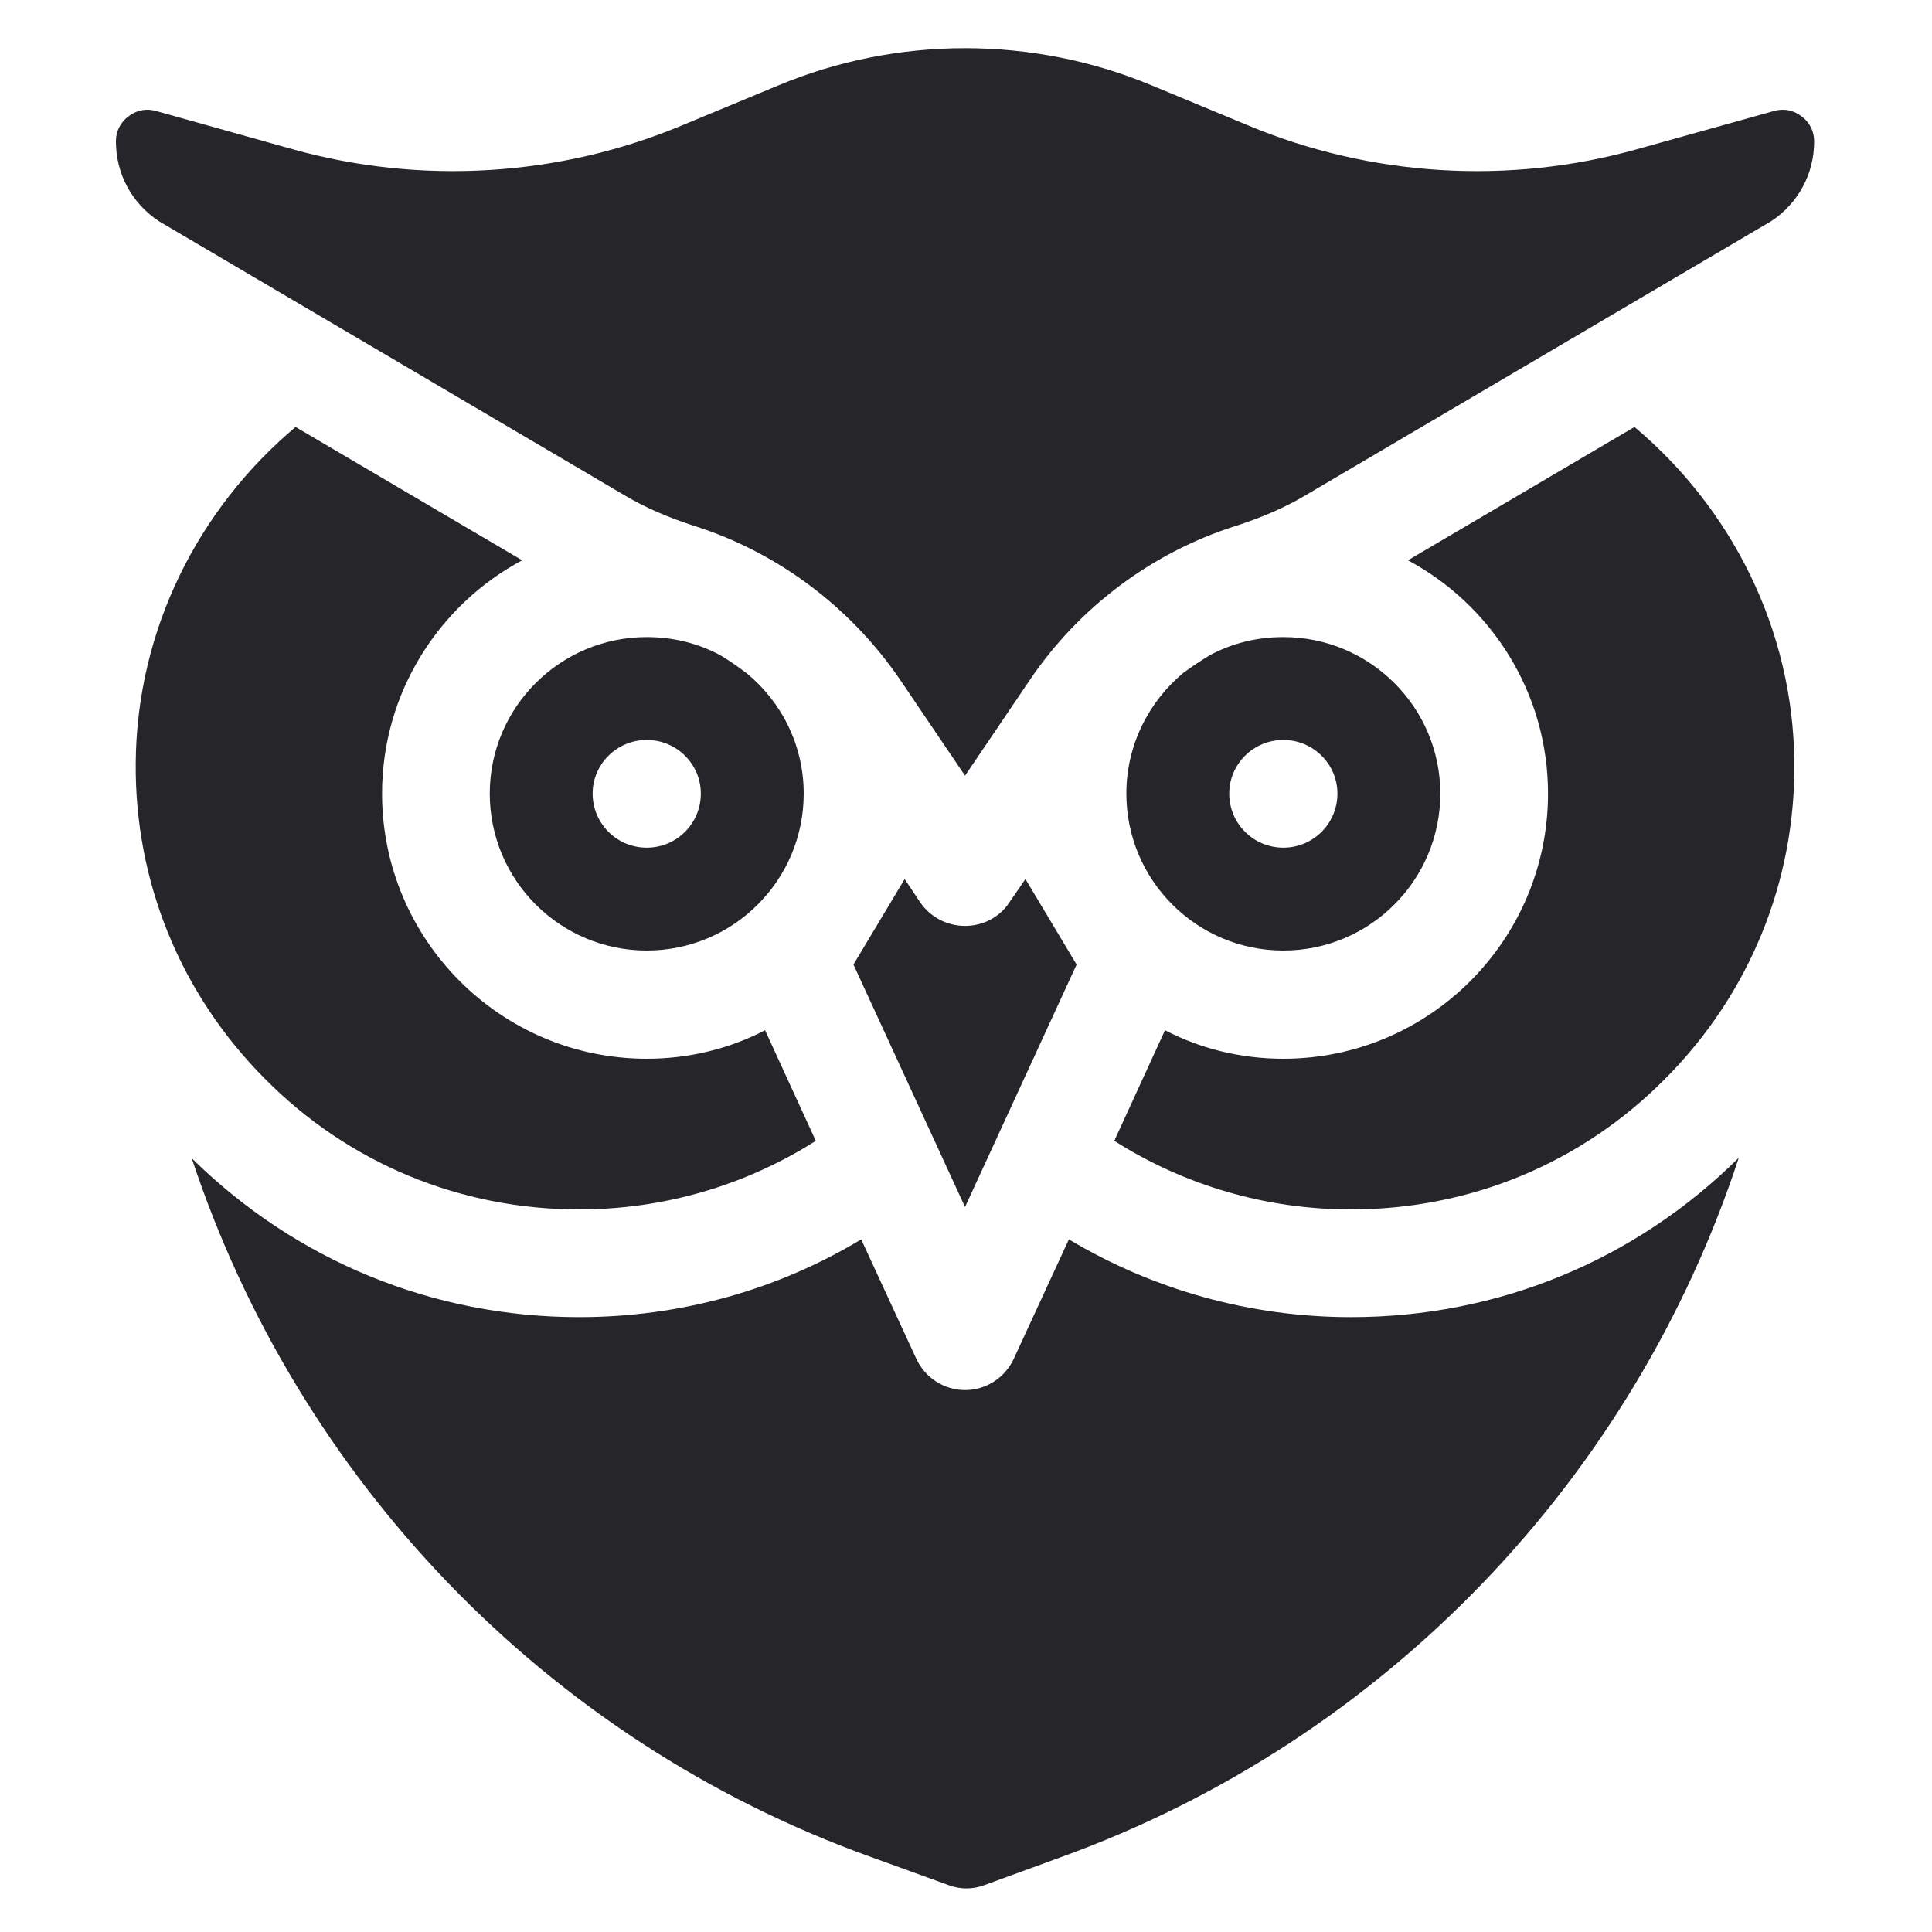
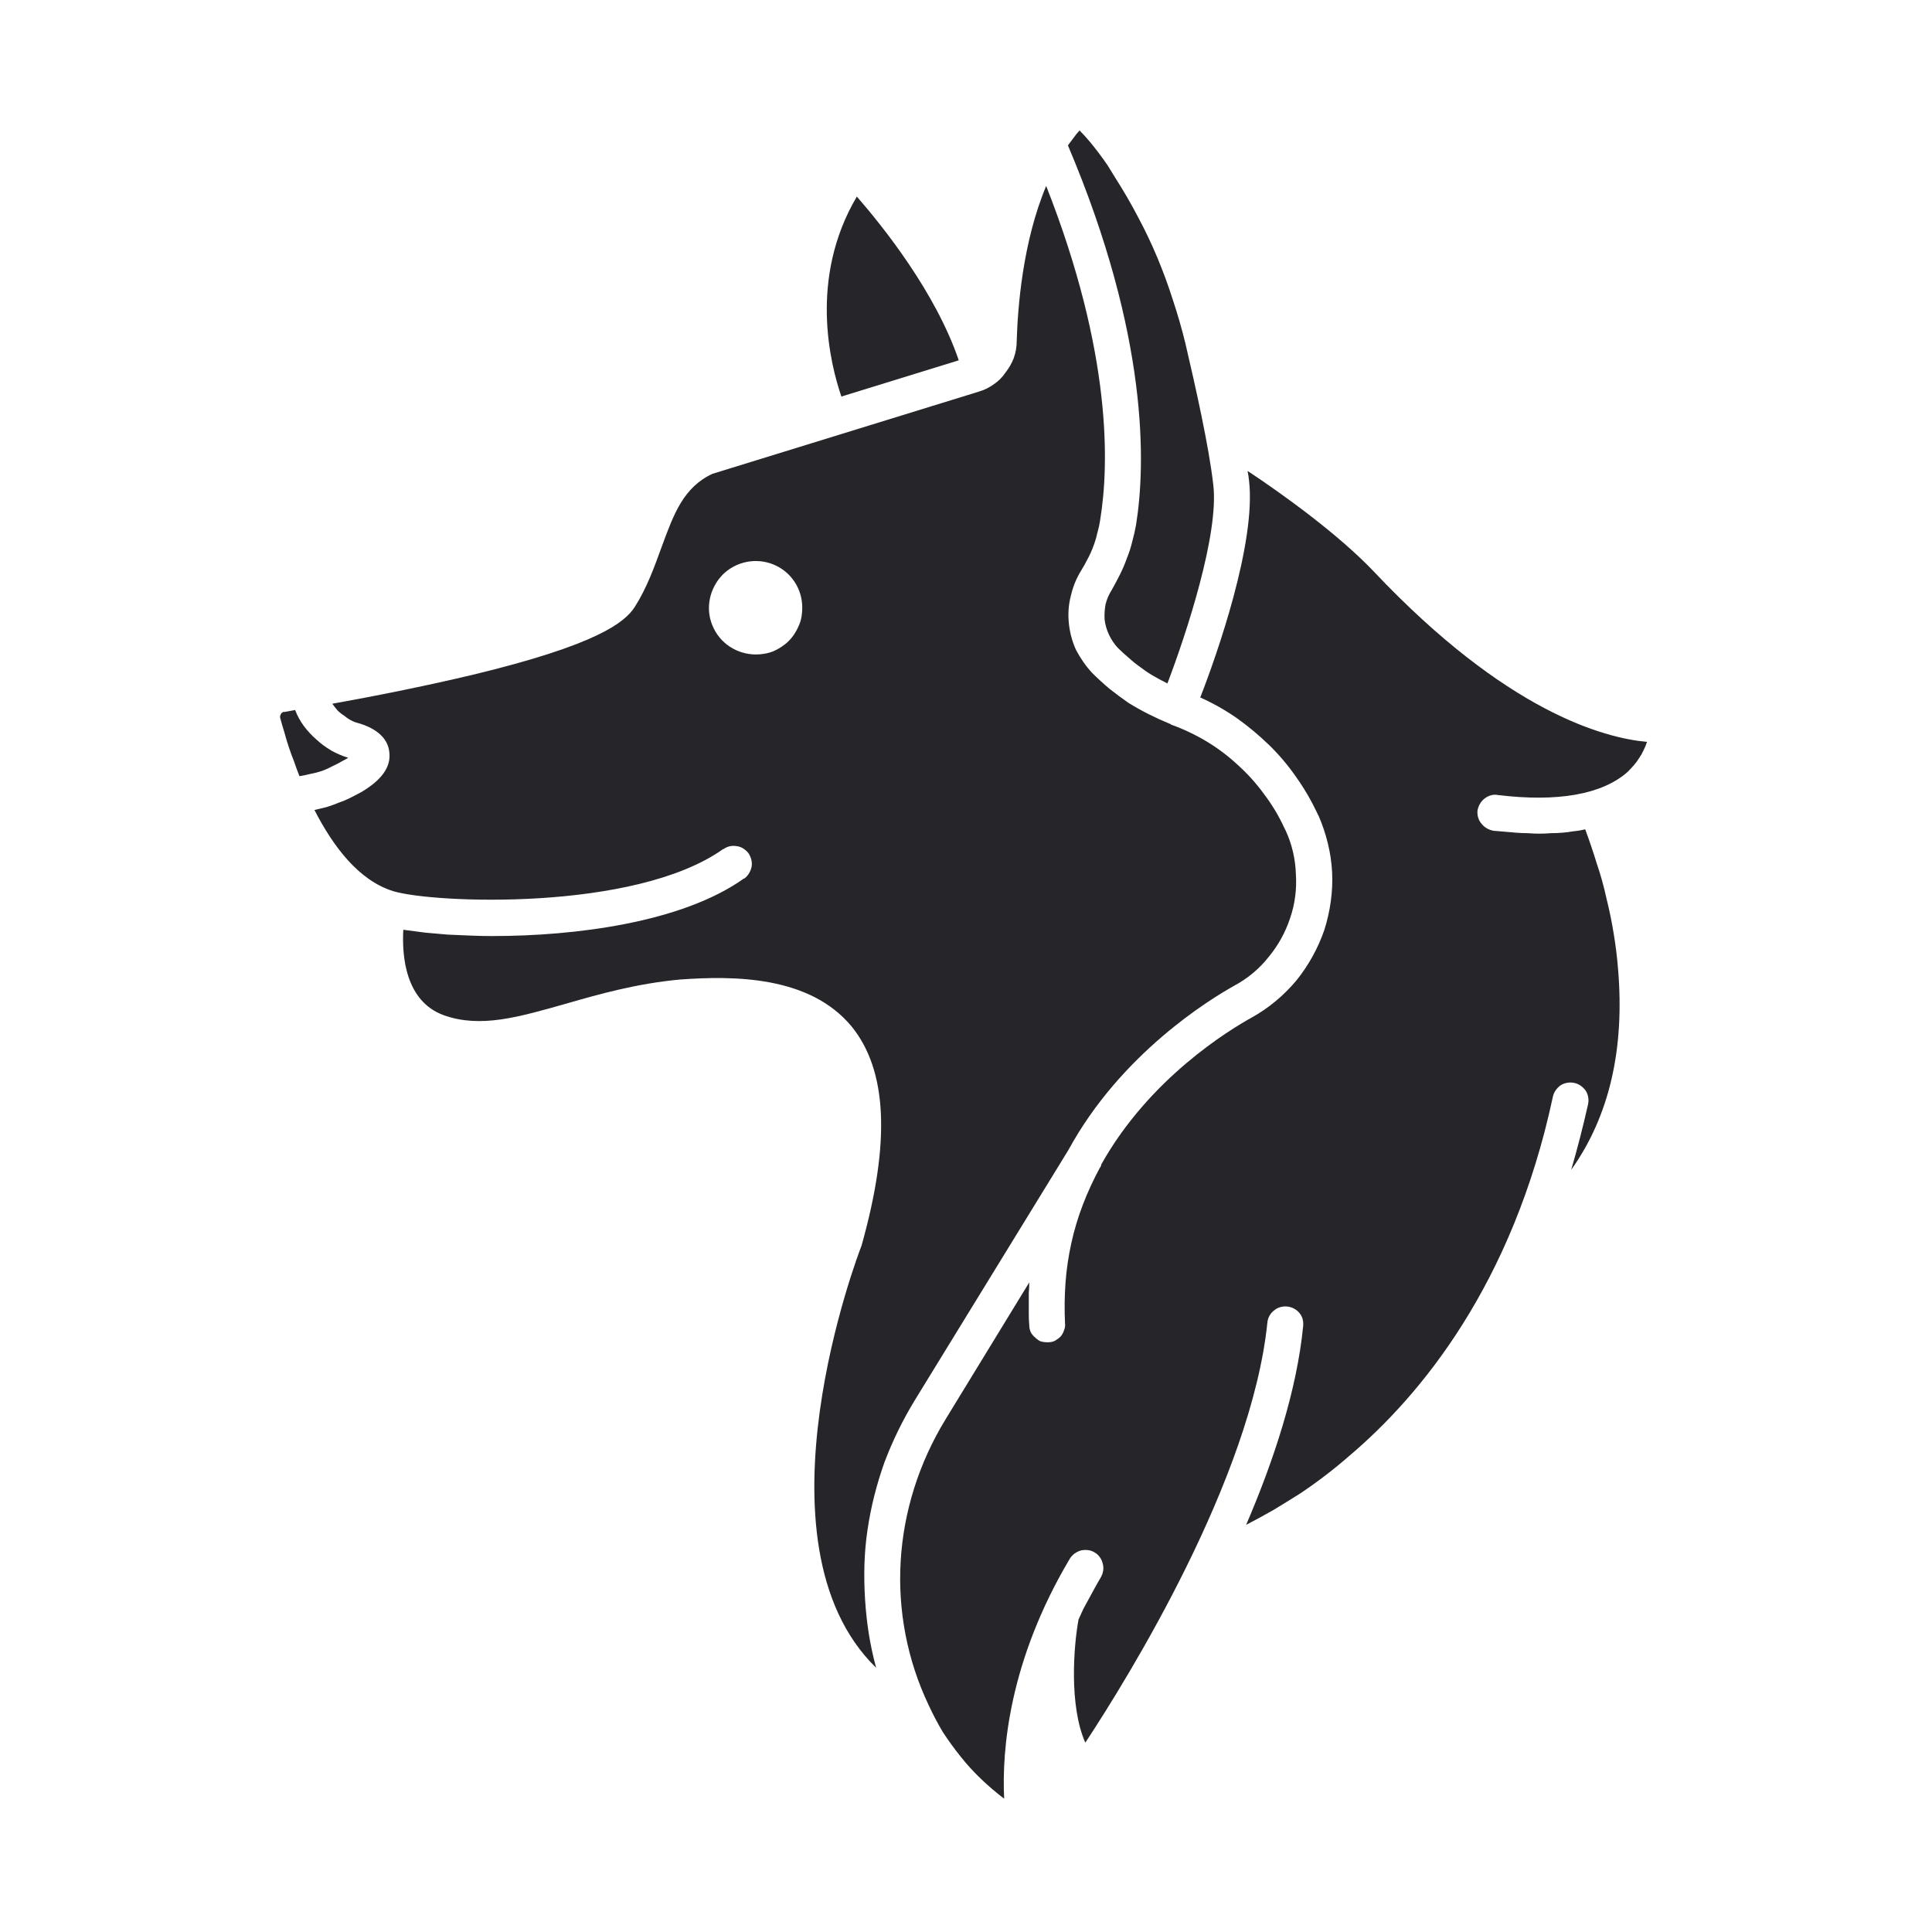
<svg xmlns="http://www.w3.org/2000/svg" version="1.2" viewBox="0 0 400 400" width="400" height="400">
  <style>
		.s0 { fill: #000000 } 
	</style>
  <filter id="f0">
    <feFlood flood-color="#28282b" flood-opacity="1" />
    <feBlend mode="normal" in2="SourceGraphic" />
    <feComposite in2="SourceAlpha" operator="in" />
  </filter>
  <g id="Folder 1" filter="url(#f0)">
-     <path id="Layer" class="s0" d="m219.4 384.6c67.7-24.4 118.9-78.8 140.6-144.9-21.5 21.3-49.9 33-80.3 33-20.9 0-41-5.7-58.4-16.1l-11.4 24.7c-1.8 3.9-5.7 6.5-10.1 6.5-4.4 0-8.3-2.6-10.1-6.5l-11.4-24.7c-17.4 10.5-37.5 16.1-58.4 16.1-30.3 0-58.7-11.7-80.2-32.9 21.8 66 73 120.4 140.7 144.7l16 5.8c2.4 0.9 5 0.9 7.4 0z" />
-     <path id="Layer" class="s0" d="m320.5 164.3c0 30.3-24.6 54.9-54.8 54.9-8.8 0-17.2-2.1-24.5-5.9l-10.5 22.9c14.5 9.2 31.4 14.2 49 14.2 24.7 0 47.8-9.6 65.1-27.1 17.4-17.5 26.9-40.7 26.7-65.3-0.2-27.8-13.1-52.8-33.1-69.6l-46.9 27.6c17.2 9.2 29 27.4 29 48.3z" />
-     <path id="Layer" class="s0" d="m28.1 158c-0.2 24.6 9.3 47.8 26.7 65.3 17.3 17.5 40.4 27.1 65.1 27.1 17.6 0 34.5-5 49-14.2l-10.5-22.9c-7.3 3.8-15.7 5.9-24.5 5.9-30.2 0-54.8-24.6-54.8-54.9 0-20.9 11.8-39.1 29-48.3l-46.9-27.6c-20 16.8-32.9 41.8-33.1 69.6z" />
-     <path id="Layer" fill-rule="evenodd" class="s0" d="m101.4 164.3c0-17.9 14.6-32.4 32.5-32.4 5.5 0 10.7 1.3 15.3 3.8q2.8 1.7 5.4 3.7c7.2 5.9 11.8 14.9 11.8 24.9 0 18-14.6 32.5-32.5 32.5-17.9 0-32.5-14.5-32.5-32.5zm43.7 0c0-6.1-5-11.1-11.2-11.1-6.2 0-11.2 5-11.2 11.1 0 6.2 5 11.2 11.2 11.2 6.2 0 11.2-5 11.2-11.2z" />
-     <path id="Layer" fill-rule="evenodd" class="s0" d="m245 139.3q2.6-1.9 5.4-3.6c4.6-2.5 9.8-3.8 15.3-3.8 17.9 0 32.5 14.5 32.5 32.4 0 18-14.6 32.5-32.5 32.5-17.9 0-32.5-14.5-32.5-32.5 0-10 4.6-19 11.8-25zm31.9 25c0-6.1-5-11.1-11.2-11.1-6.2 0-11.2 5-11.2 11.1 0 6.2 5 11.2 11.2 11.2 6.2 0 11.2-5 11.2-11.2z" />
-     <path id="Layer" class="s0" d="m199.8 249.9l23.1-50.2-10.6-17.7-3.3 4.8c-2 3.1-5.5 4.9-9.2 4.9q0 0 0 0c-3.7 0-7.2-1.8-9.3-4.9l-3.2-4.8-10.6 17.7z" />
-     <path id="Layer" class="s0" d="m129.4 102.6c4.2 2.5 9.1 4.6 14.4 6.3 17.3 5.5 32.4 16.9 42.6 31.9l13.4 19.8 13.4-19.8c10.2-15.1 25.3-26.4 42.6-31.9 5.3-1.7 10.2-3.8 14.4-6.3l96.5-56.8c5.6-3.7 8.9-9.8 8.9-16.5 0-2.8-1.6-4.5-2.6-5.2-1-0.8-3-1.9-5.8-1.1l-28.3 7.9c-26.4 7.4-55 5.7-80.4-4.9l-20-8.3c-24.6-10.3-52.8-10.3-77.4 0l-20 8.3c-25.4 10.6-54 12.3-80.5 4.9l-28.2-7.9c-2.8-0.8-4.8 0.3-5.8 1.1-1 0.7-2.6 2.4-2.6 5.2 0 6.7 3.3 12.8 8.9 16.5z" />
+     <path id="Layer" class="s0" d="m174.2 82.1l24.3-7.5c-4.8-14.1-15.7-27.7-21.1-33.9-10 16.9-5.5 34.7-3.2 41.4z" />
+     <path id="Layer" class="s0" d="m230.2 122.1q-0.9 1.4-1.3 3-0.3 1.6-0.2 3.2 0.2 1.6 0.9 3.1 0.7 1.5 1.8 2.7 1.1 1.1 2.3 2.1 1.2 1.1 2.5 2 1.3 1 2.7 1.8 1.4 0.8 2.8 1.5c4-10.5 10.7-31 9.5-41.1-0.9-8-3.7-20.4-5.8-29.4q-1.1-4.5-2.6-9-1.4-4.4-3.2-8.7-1.8-4.3-4-8.4-2.2-4.2-4.7-8.1-0.8-1.3-1.6-2.6-0.9-1.3-1.8-2.5-0.9-1.2-1.9-2.4-1-1.2-2.1-2.3-0.3 0.4-0.6 0.7-0.3 0.4-0.6 0.8-0.3 0.4-0.6 0.8-0.3 0.4-0.6 0.8c16.8 39.6 16.1 66.2 14.1 78.6q-0.3 1.7-0.8 3.5-0.4 1.7-1.1 3.4-0.6 1.7-1.4 3.3-0.8 1.6-1.7 3.2z" />
+     <path id="Layer" class="s0" d="m72.1 156.9q-1.9-0.6-3.5-1.5-1.7-1-3.1-2.3-1.4-1.2-2.6-2.8-1.1-1.5-1.8-3.3-1.2 0.2-2.2 0.4-0.2 0-0.3 0-0.1 0.1-0.1 0.1-0.1 0.1-0.2 0.1-0.1 0.1-0.1 0.2-0.1 0.1-0.1 0.2-0.1 0.1-0.1 0.2 0 0.1 0 0.2 0 0.1 0 0.2 0.4 1.5 0.9 3.1 0.4 1.5 0.9 3 0.5 1.5 1.1 3 0.5 1.5 1.1 3 1.2-0.2 2.4-0.5 1.1-0.2 2.3-0.6 1.1-0.4 2.2-1 1.1-0.5 2.1-1.1 0.6-0.3 1.1-0.6z" />
+     <path id="Layer" class="s0" d="m284.5 118.4c-7.3-7.7-18.8-16-26.2-20.9q0.2 1 0.3 2c1.5 12.9-6.7 36.2-10.1 44.9q4 1.8 7.6 4.3 3.5 2.5 6.6 5.5 3.1 3 5.6 6.6 2.5 3.5 4.4 7.5 0.1 0.3 0.3 0.6c1.6 3.7 2.6 7.7 2.8 11.7 0.2 4-0.4 8.1-1.6 11.9-1.3 3.8-3.3 7.4-5.8 10.5-2.6 3.1-5.7 5.7-9.3 7.7-4.5 2.5-21.1 12.5-31.1 30.4q0 0.2-0.1 0.4l-0.2 0.3q-2 3.7-3.5 7.6-1.5 3.9-2.4 8-0.9 4.1-1.2 8.2-0.3 4.2-0.1 8.4 0.1 0.7-0.2 1.4-0.2 0.7-0.7 1.3-0.5 0.5-1.2 0.9-0.6 0.3-1.4 0.3-0.1 0-0.2 0-0.7 0-1.4-0.2-0.6-0.3-1.1-0.8-0.6-0.5-0.9-1.1-0.3-0.7-0.3-1.4-0.1-1.1-0.1-2.2 0-1.1 0-2.3 0-1.1 0-2.2 0.1-1.1 0.1-2.2l-17.3 28.3c-11.2 18.3-12.5 40.4-3.5 59.3q1.3 2.8 2.9 5.5 1.7 2.6 3.7 5.1 1.9 2.4 4.2 4.6 2.3 2.2 4.8 4.1c-0.5-10.1 1-28.5 13.6-49.7 0.5-0.8 1.3-1.4 2.3-1.7 1-0.2 2-0.1 2.8 0.4 0.9 0.5 1.5 1.4 1.7 2.3 0.3 1 0.1 2-0.4 2.9q-0.6 1-1.2 2.1-0.6 1.1-1.2 2.2-0.6 1.1-1.2 2.2-0.5 1.1-1 2.2c-1 5.4-2 17.8 1.4 25.5 8.9-13.5 34.4-54.7 37.7-87 0.1-1 0.6-1.9 1.4-2.5 0.7-0.6 1.7-0.9 2.7-0.8 1 0.1 1.9 0.6 2.5 1.3 0.7 0.8 0.9 1.8 0.8 2.8-1.3 13.2-6 27.6-11.8 41.1q2.9-1.5 5.7-3.1 2.8-1.7 5.5-3.4 2.7-1.8 5.3-3.8 2.6-2 5-4.1c14.6-12.4 33.7-35.4 42-74.2 0.2-1 0.8-1.8 1.6-2.4 0.8-0.5 1.8-0.7 2.8-0.5 1 0.2 1.8 0.8 2.4 1.6 0.5 0.8 0.7 1.8 0.5 2.8q-1.6 7.1-3.5 13.6c7.9-11.1 11.1-25 9.7-41.6q-0.3-3.7-0.9-7.3-0.6-3.7-1.5-7.3-0.8-3.7-2-7.2-1.1-3.6-2.4-7.1-1.2 0.3-2.4 0.4-1.1 0.2-2.3 0.3-1.2 0.1-2.4 0.1-1.2 0.1-2.4 0.1-1.2 0-2.4-0.1-1.2 0-2.4-0.1-1.1-0.1-2.3-0.2-1.2-0.1-2.4-0.2c-1-0.2-1.9-0.7-2.5-1.5-0.6-0.7-0.9-1.7-0.8-2.7 0.2-1 0.7-1.9 1.5-2.5 0.8-0.6 1.8-0.9 2.7-0.7 12.4 1.5 21.6-0.1 26.9-4.8q0.7-0.7 1.3-1.4 0.6-0.7 1.1-1.5 0.5-0.7 0.9-1.6 0.4-0.8 0.7-1.7c-8.9-0.8-29.1-6.2-56.5-35.2z" />
+     <path id="Layer" fill-rule="evenodd" class="s0" d="m183.1 302.8c-1.6 4.5-2.8 9.2-3.5 14-0.7 4.7-0.8 9.5-0.5 14.3 0.3 4.8 1 9.5 2.3 14.2-26.7-26-3.4-86.5-3.1-87.2q0 0 0-0.1 0.1 0 0.1-0.1 0 0 0-0.1 0 0 0 0c6-21.4 5.3-36.2-2.1-45.3-8.7-10.5-24.4-10.5-35.5-9.7-8.8 0.8-16.7 3-23.6 5-9.9 2.8-17.7 5.1-25.3 2.4-8-2.9-8.7-12.3-8.4-17.7q2.3 0.3 4.6 0.6 2.3 0.2 4.6 0.4 2.3 0.1 4.6 0.2 2.3 0.1 4.6 0.1c17.2 0 39.3-2.8 52.1-11.9h0.1c0.8-0.6 1.3-1.5 1.5-2.4 0.2-1-0.1-2-0.6-2.8-0.6-0.8-1.5-1.4-2.4-1.5-1-0.2-2 0-2.8 0.6h-0.1c-18.3 13-60.2 11.2-68.3 8.7-7.1-2.2-12.4-9.2-16.3-16.8q1.3-0.3 2.5-0.6 1.3-0.4 2.5-0.9 1.2-0.4 2.4-1 1.1-0.6 2.3-1.2c4.2-2.5 6.2-5.2 5.8-8.3-0.2-1.9-1.4-4.4-6.1-5.9q-0.9-0.2-1.7-0.6-0.8-0.4-1.5-1-0.8-0.5-1.4-1.1-0.6-0.7-1.1-1.4c8.4-1.5 19-3.6 29.1-6 25.7-6.2 31.4-10.8 33.5-14 2.6-4.1 4.1-8.4 5.6-12.5 2.5-6.8 4.5-12.3 10.5-15.1l55.1-17q1.7-0.5 3.1-1.5 1.5-1 2.5-2.5 1.1-1.4 1.7-3 0.6-1.7 0.6-3.5c0.2-6.8 1.2-20.4 6.1-32.1 13.7 34.8 13 57.9 11.2 69q-0.2 1.4-0.6 2.8-0.3 1.4-0.8 2.7-0.5 1.4-1.2 2.7-0.6 1.2-1.4 2.5c-1 1.6-1.7 3.4-2.1 5.2-0.5 1.9-0.6 3.8-0.4 5.7 0.2 1.9 0.7 3.8 1.5 5.5 0.9 1.7 2 3.3 3.3 4.7q1.7 1.7 3.6 3.3 1.9 1.5 3.9 2.9 2.1 1.3 4.3 2.4 2.2 1.1 4.4 2h0.1q0 0 0 0.1 3.9 1.4 7.4 3.5 3.5 2.1 6.5 4.9 3 2.7 5.4 6 2.5 3.3 4.2 7l0.3 0.6c1.3 2.8 2 5.9 2.1 9 0.2 3.1-0.2 6.2-1.2 9.1-1 3-2.5 5.7-4.5 8.1-1.9 2.4-4.3 4.4-7.1 5.9-5 2.8-23.4 14-34.3 34l-31.8 51.8c-2.5 4.1-4.6 8.4-6.3 12.9zm-22.9-168c1.1-0.5 2.2-1.2 3.1-2.1 0.9-0.9 1.6-2 2.1-3.2 0.5-1.1 0.7-2.4 0.7-3.7 0-3.9-2.3-7.4-5.9-8.9-3.6-1.5-7.8-0.7-10.6 2.1-2.7 2.8-3.6 6.9-2.1 10.5 1.5 3.7 5.1 6 9 6 1.2 0 2.5-0.2 3.7-0.7z" />
  </g>
</svg>
